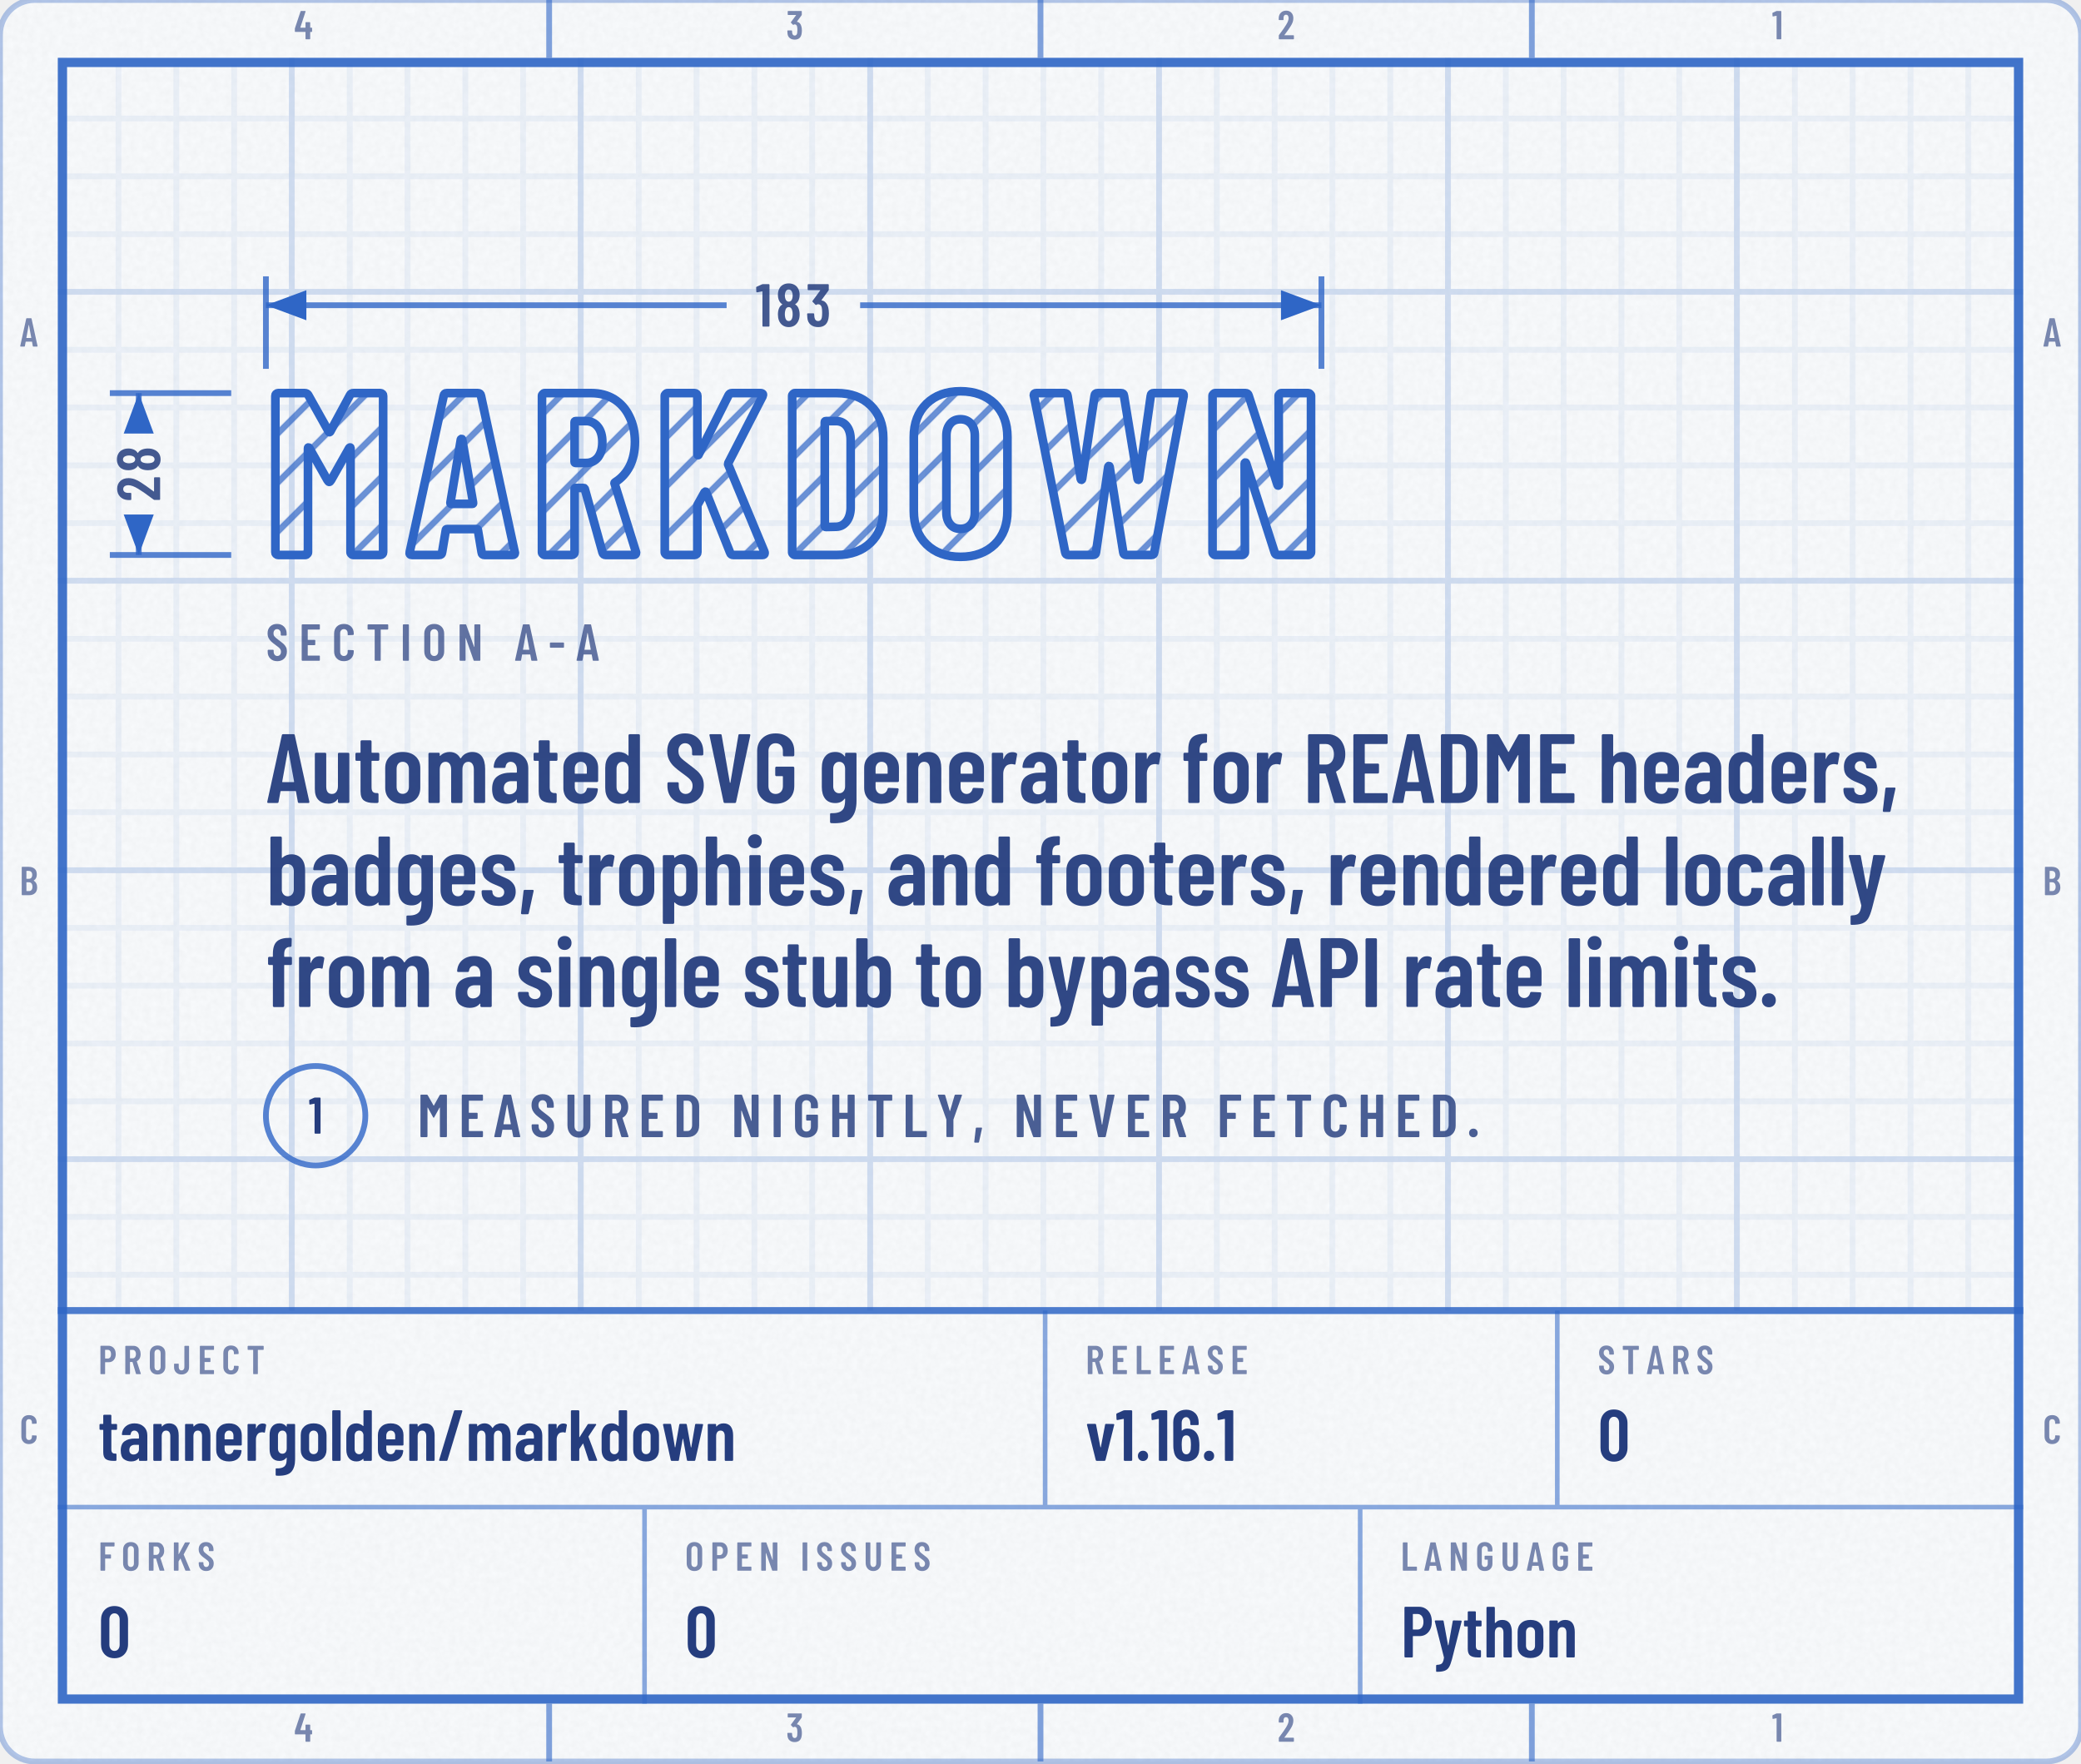
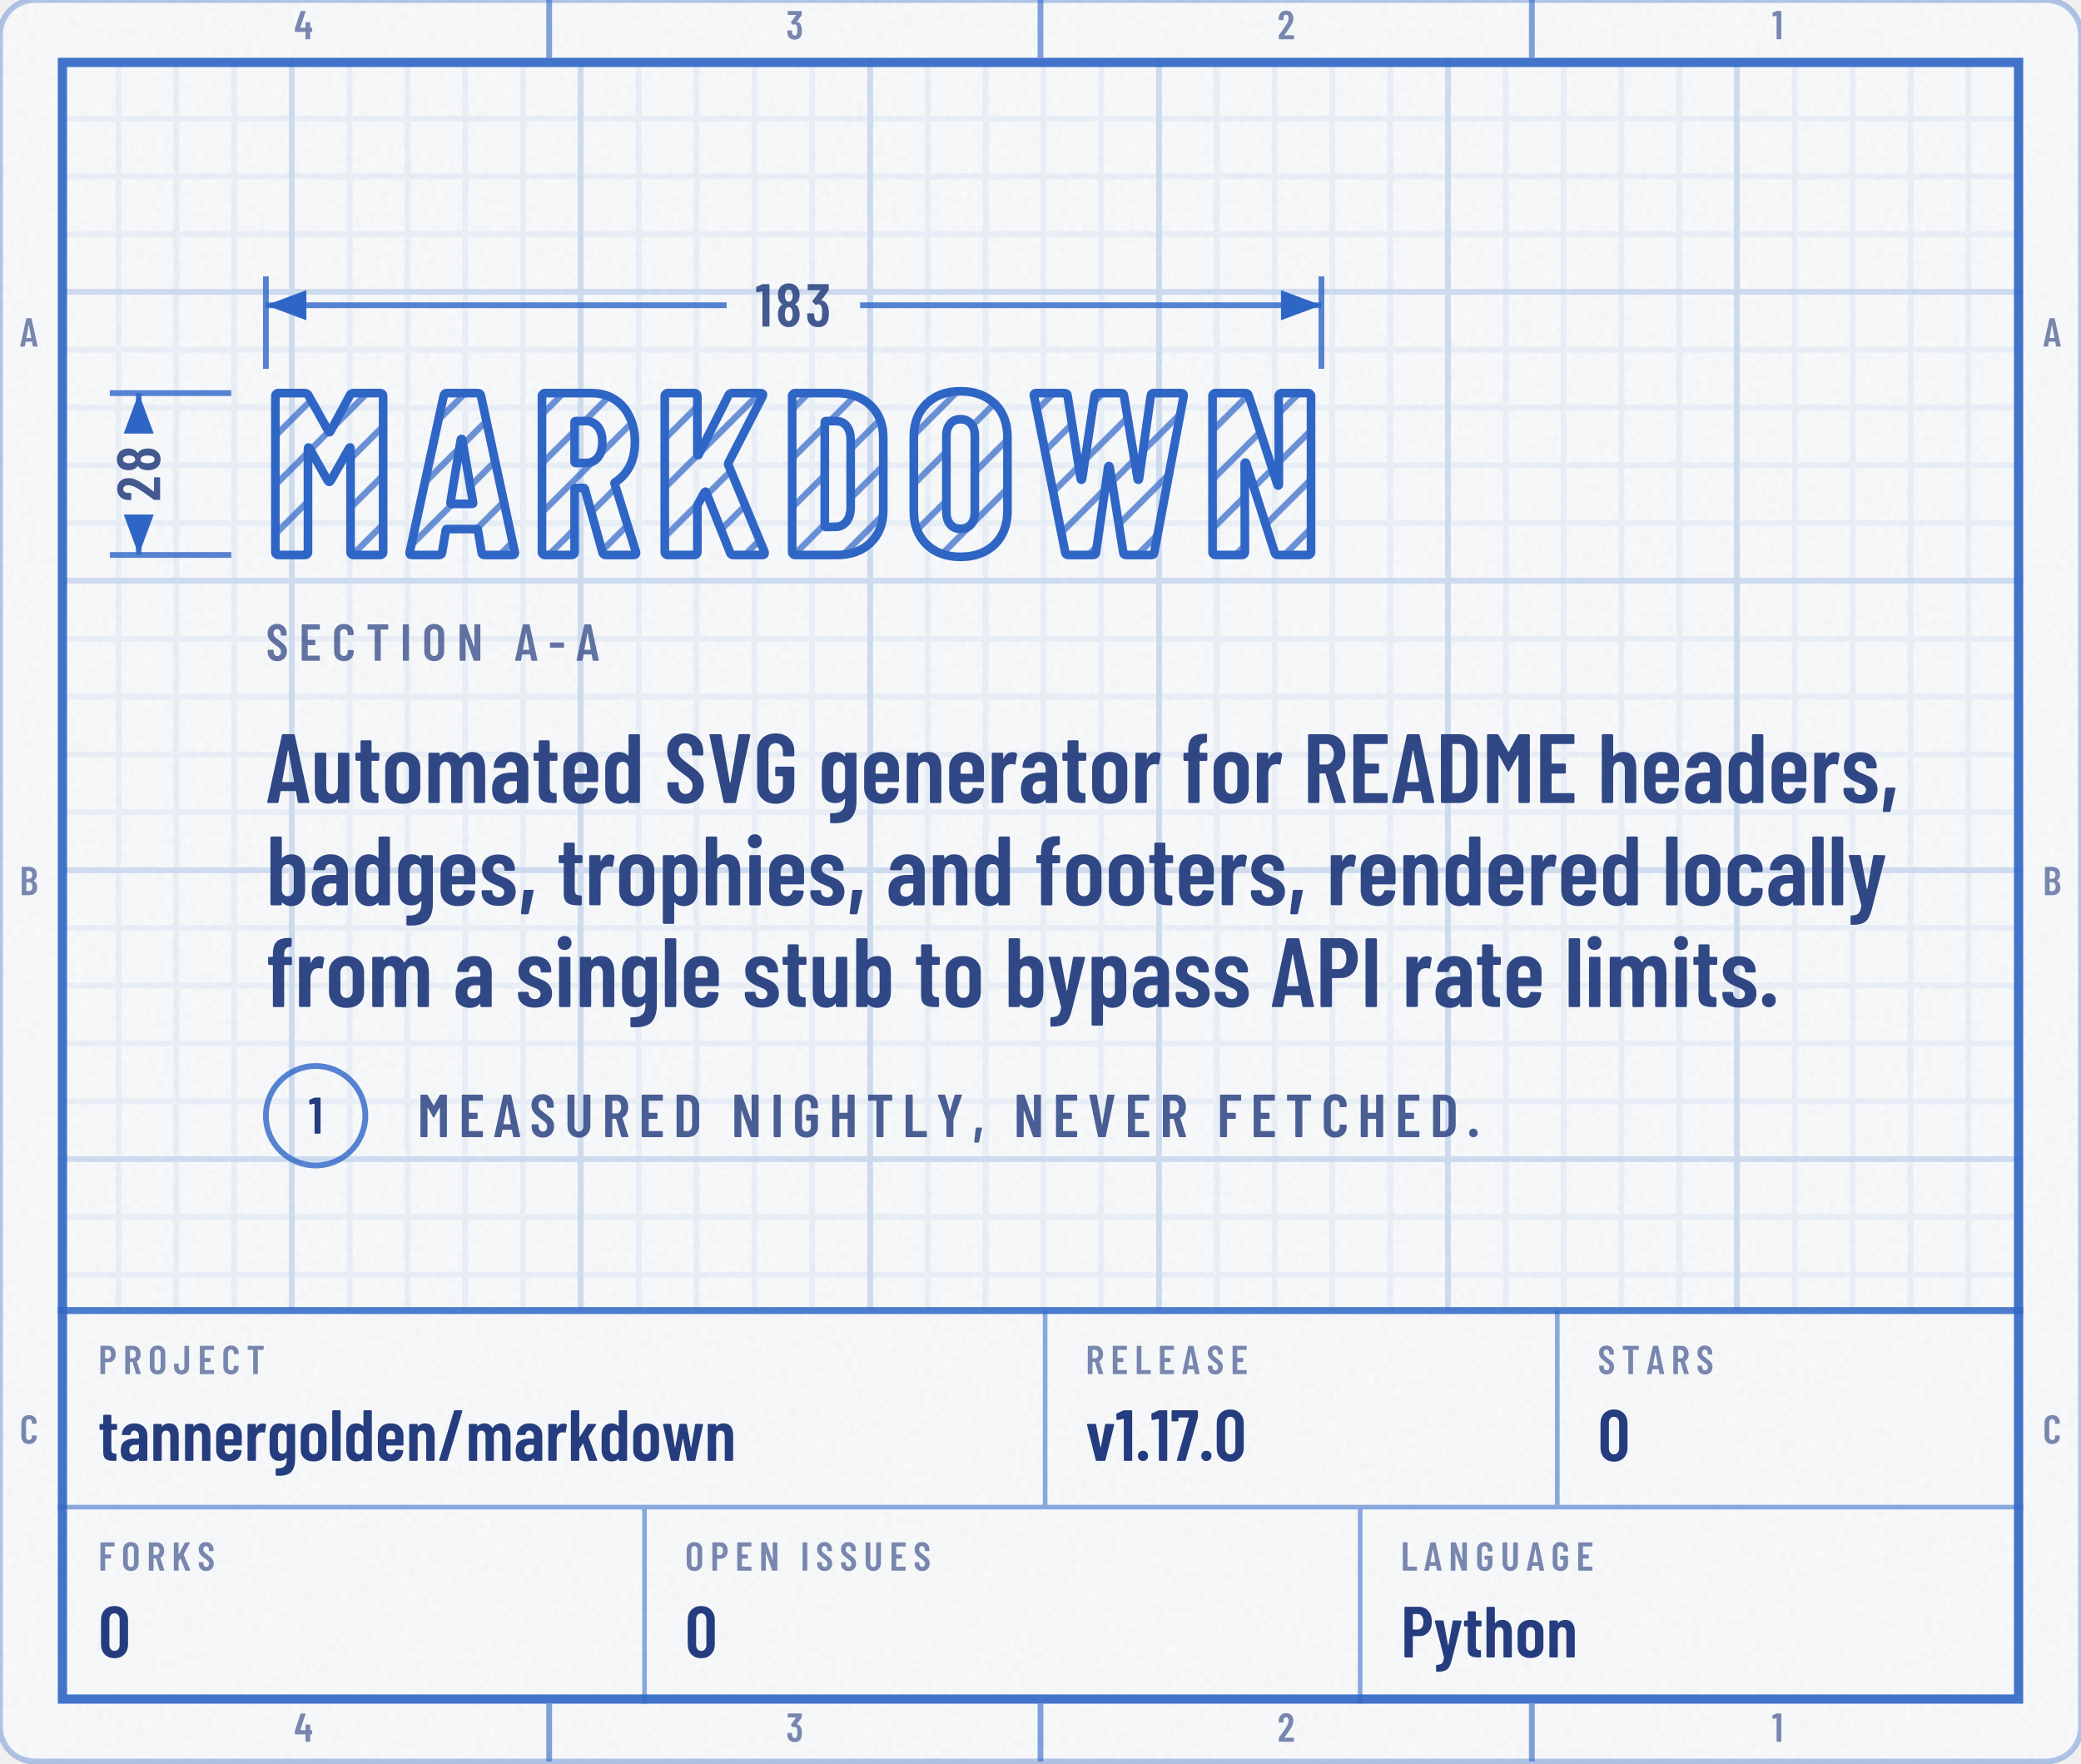
<svg xmlns="http://www.w3.org/2000/svg" width="360" height="305" viewBox="0 0 360 305" role="img" aria-labelledby="t d">
  <defs>
    <g id="kt1" transform="translate(46 96) scale(0.04 -0.04)">
      <use href="#n77" x="0" />
      <use href="#n65" x="608" />
      <use href="#n82" x="1150" />
      <use href="#n75" x="1681" />
      <use href="#n68" x="2232" />
      <use href="#n79" x="2768" />
      <use href="#n87" x="3301" />
      <use href="#n78" x="4050" />
    </g>
    <mask id="km2" maskUnits="userSpaceOnUse" x="42" y="64.8" width="190.6" height="41.2">
      <use href="#kt1" fill="#FFFFFF" />
    </mask>
    <pattern id="kp3" width="6" height="6" patternUnits="userSpaceOnUse" patternTransform="rotate(45)">
      <path d="M3 0V6" stroke="#2F66C6" stroke-opacity="0.7" stroke-width="1.1" />
    </pattern>
    <clipPath id="kc4">
      <rect x="0" y="0" width="360" height="304.7" rx="6" />
    </clipPath>
    <filter id="kn5" x="0" y="0" width="100%" height="100%">
      <feTurbulence type="fractalNoise" baseFrequency=".85" numOctaves="2" stitchTiles="stitch" />
      <feColorMatrix values="0 0 0 0 0 0 0 0 0 0 0 0 0 0 0 0 0 0 0.035 0" />
    </filter>
    <pattern id="kp6" width="10" height="10" patternUnits="userSpaceOnUse">
      <path d="M10 .5H.5V10" fill="none" stroke="#2F66C6" stroke-opacity="0.07" />
    </pattern>
    <pattern id="kp7" width="50" height="50" patternUnits="userSpaceOnUse">
      <path d="M50 .5H.5V50" fill="none" stroke="#2F66C6" stroke-opacity="0.14" />
    </pattern>
    <clipPath id="kc8">
      <path clip-rule="evenodd" d="M10 10h340v284.7h-340zM10 226.7h340v68h-340z" />
    </clipPath>
    <path id="m44" d="M33 -78 59 146Q60 157 71 157H151Q164 157 161 144L112 -80Q110 -91 99 -91H45Q39 -91 36 -88Q32 -84 33 -78Z" />
    <path id="m45" d="M27 263V339Q27 344 30 348Q34 351 39 351H286Q291 351 294 348Q298 344 298 339V263Q298 258 294 254Q291 251 286 251H39Q34 251 30 254Q27 258 27 263Z" />
    <path id="m46" d="M35 69Q35 100 55 120Q75 140 106 140Q137 140 156 120Q176 100 176 69Q176 38 156 18Q136 -2 106 -2Q75 -2 55 18Q35 38 35 69Z" />
    <path id="m47" d="M21 14 226 690Q229 700 239 700H331Q337 700 340 696Q343 692 341 686L136 10Q133 0 123 0H31Q25 0 22 4Q19 8 21 14Z" />
    <path id="m48" d="M38 183V517Q38 604 89 658Q140 711 224 711Q309 711 360 658Q412 604 412 517V183Q412 96 360 42Q309 -11 224 -11Q140 -11 89 42Q38 96 38 183ZM296 176V524Q296 563 276 586Q257 610 224 610Q192 610 173 586Q154 563 154 524V176Q154 137 173 114Q192 90 224 90Q257 90 276 114Q296 137 296 176Z" />
    <path id="m49" d="M122 700H218Q223 700 226 696Q230 693 230 688V12Q230 7 226 4Q223 0 218 0H126Q121 0 118 4Q114 7 114 12V576Q114 578 112 580Q111 582 109 581L27 565H24Q13 565 13 576L10 643Q10 653 18 657L107 697Q114 700 122 700Z" />
    <path id="m50" d="M173 100H392Q397 100 400 96Q404 93 404 88V12Q404 7 400 4Q397 0 392 0H43Q38 0 34 4Q31 7 31 12V92Q31 101 36 107L75 160Q114 212 152 266Q189 320 215 363Q273 459 273 522Q273 562 256 585Q238 608 209 608Q180 608 163 586Q146 563 147 526V487Q147 482 144 478Q140 475 135 475H41Q36 475 32 478Q29 482 29 487V530Q33 610 84 659Q134 708 214 708Q293 708 342 656Q390 605 390 521Q390 471 373 422Q356 373 319 317Q294 277 260 229Q225 181 214 166Q184 126 170 106Q168 104 169 102Q170 100 173 100Z" />
    <path id="m51" d="M387 218Q387 169 380 134Q368 66 326 29Q283 -8 210 -8Q134 -8 86 32Q38 73 32 143Q30 165 28 207Q28 219 40 219H132Q144 219 144 207Q146 173 148 156Q153 125 169 108Q185 92 210 92Q234 92 250 108Q266 123 271 152Q276 182 276 230Q276 281 269 315Q263 341 248 355Q233 369 210 369Q195 369 183 360Q177 356 174 356Q172 356 166 360L119 408Q115 412 115 417Q115 421 118 425L243 595Q245 597 244 599Q242 601 239 601H49Q44 601 40 604Q37 608 37 613V688Q37 693 40 696Q44 700 49 700H373Q378 700 382 696Q385 693 385 688V609Q385 602 380 594L266 438Q262 432 268 431Q309 426 338 392Q368 358 378 307Q387 267 387 218Z" />
    <path id="m52" d="M443 275V194Q443 189 440 186Q436 182 431 182H401Q396 182 396 177V12Q396 7 392 4Q389 0 384 0H292Q287 0 284 4Q280 7 280 12V177Q280 182 275 182H29Q24 182 20 186Q17 189 17 194V259Q17 268 19 274L158 690Q161 700 171 700H271Q277 700 280 696Q283 693 281 686L153 293Q152 287 157 287H275Q280 287 280 292V412Q280 417 284 420Q287 424 292 424H384Q389 424 392 420Q396 417 396 412V292Q396 287 401 287H431Q436 287 440 284Q443 280 443 275Z" />
-     <path id="m54" d="M401 216Q401 193 399 151Q394 75 346 34Q299 -8 221 -8Q147 -8 101 30Q55 69 46 144Q40 171 40 207L39 532Q39 613 88 660Q138 708 219 708Q295 708 343 660Q391 612 391 532V507Q391 502 388 498Q384 495 379 495H287Q282 495 278 498Q275 502 275 507V526Q275 560 258 582Q242 605 219 605Q191 605 174 583Q156 561 156 526V423Q156 420 158 419Q160 418 162 420Q191 447 234 447Q303 447 346 403Q389 359 396 286Q401 253 401 216ZM284 224Q284 250 279 295Q267 353 220 353Q196 353 180 338Q165 322 160 292Q156 257 156 224Q156 195 159 157Q164 125 180 108Q195 91 220 91Q245 91 260 109Q276 127 281 160Q284 196 284 224Z" />
+     <path id="m55" d="M90 13 255 594Q257 600 251 600H116Q111 600 111 595V559Q111 554 108 550Q104 547 99 547H28Q23 547 20 550Q16 554 16 559L17 688Q17 693 20 696Q24 700 29 700H368Q373 700 376 696Q380 693 380 688V607Q380 603 378 593L211 10Q208 0 197 0H100Q87 0 90 13Z" />
    <path id="m56" d="M325 364Q358 345 375 306Q396 259 396 200Q396 147 380 107Q360 53 318 22Q275 -8 216 -8Q158 -8 116 22Q73 52 53 106Q38 148 38 200Q38 259 56 301Q71 341 109 363Q113 366 109 369Q76 390 58 427Q38 470 38 523Q38 581 58 620Q78 664 120 688Q161 712 216 712Q270 712 312 688Q353 665 374 621Q396 579 396 523Q396 471 376 429Q358 392 325 371Q319 367 325 364ZM159 559Q152 541 152 513Q152 483 162 456Q169 435 183 423Q197 411 216 411Q237 411 252 424Q266 436 273 459Q281 483 281 513Q281 547 271 568Q264 589 250 600Q236 612 216 612Q198 612 184 602Q171 591 164 573ZM281 206Q281 244 272 271Q266 295 252 308Q237 322 216 322Q195 322 180 308Q166 294 160 268Q152 242 152 208Q152 177 158 151Q163 123 178 108Q194 92 216 92Q239 92 255 108Q271 124 276 153Q281 180 281 206Z" />
    <path id="m65" d="M325 11 306 116Q306 121 300 121H154Q148 121 148 116L129 11Q128 0 116 0H25Q11 0 14 13L162 689Q164 700 175 700H281Q292 700 294 689L442 13V9Q442 0 431 0H338Q326 0 325 11ZM171 212H282Q288 212 287 217L229 533Q228 536 226 536Q224 536 223 533L166 217Q165 212 171 212Z" />
    <path id="m66" d="M242 0H66Q61 0 58 4Q54 7 54 12V688Q54 693 58 696Q61 700 66 700H224Q319 700 373 652Q427 604 427 512Q427 409 354 365Q349 362 352 359Q391 334 413 292Q435 250 435 192Q435 100 382 50Q328 0 242 0ZM170 595V409Q170 404 175 404H226Q267 404 290 429Q313 454 313 500Q313 548 290 574Q267 600 226 600H175Q170 600 170 595ZM319 208Q319 260 296 290Q273 319 233 319H175Q170 319 170 314V106Q170 101 175 101H233Q273 101 296 129Q319 157 319 208Z" />
    <path id="m67" d="M42 180V521Q42 607 94 658Q145 708 230 708Q316 708 368 658Q420 607 420 521V509Q420 504 416 500Q413 496 408 496L315 492Q303 492 303 504V529Q303 564 283 586Q263 608 230 608Q198 608 178 586Q158 564 158 529V171Q158 136 178 114Q198 92 230 92Q263 92 283 114Q303 136 303 171V196Q303 201 306 204Q310 208 315 208L408 204Q413 204 416 200Q420 197 420 192V180Q420 95 368 44Q316 -8 230 -8Q145 -8 94 44Q42 95 42 180Z" />
    <path id="m68" d="M54 12V688Q54 693 58 696Q61 700 66 700H237Q323 700 374 648Q426 596 426 509V191Q426 104 374 52Q323 0 237 0H66Q61 0 58 4Q54 7 54 12ZM175 100 235 101Q268 101 288 128Q309 154 310 198V502Q310 547 290 574Q269 600 234 600H175Q170 600 170 595V105Q170 100 175 100Z" />
    <path id="m69" d="M391 600H175Q170 600 170 595V406Q170 401 175 401H303Q308 401 312 398Q315 394 315 389V312Q315 307 312 304Q308 300 303 300H175Q170 300 170 295V105Q170 100 175 100H391Q396 100 400 96Q403 93 403 88V12Q403 7 400 4Q396 0 391 0H66Q61 0 58 4Q54 7 54 12V688Q54 693 58 696Q61 700 66 700H391Q396 700 400 696Q403 693 403 688V612Q403 607 400 604Q396 600 391 600Z" />
    <path id="m70" d="M390 600H175Q170 600 170 595V406Q170 401 175 401H302Q307 401 310 398Q314 394 314 389V312Q314 307 310 304Q307 300 302 300H175Q170 300 170 295V12Q170 7 166 4Q163 0 158 0H66Q61 0 58 4Q54 7 54 12V688Q54 693 58 696Q61 700 66 700H390Q395 700 398 696Q402 693 402 688V612Q402 607 398 604Q395 600 390 600Z" />
    <path id="m71" d="M42 173V527Q42 609 94 658Q145 708 230 708Q315 708 368 658Q420 609 420 526V487Q420 482 416 478Q413 475 408 475H316Q311 475 308 478Q304 482 304 487V528Q304 564 284 586Q263 608 230 608Q197 608 177 586Q157 564 157 528V172Q157 136 177 114Q197 92 230 92Q263 92 284 114Q304 136 304 172V268Q304 273 299 273H238Q233 273 230 276Q226 280 226 285V358Q226 363 230 366Q233 370 238 370H408Q413 370 416 366Q420 363 420 358V173Q420 91 368 42Q315 -8 230 -8Q145 -8 94 42Q42 91 42 173Z" />
    <path id="m72" d="M319 700H411Q416 700 420 696Q423 693 423 688V12Q423 7 420 4Q416 0 411 0H319Q314 0 310 4Q307 7 307 12V295Q307 300 302 300H175Q170 300 170 295V12Q170 7 166 4Q163 0 158 0H66Q61 0 58 4Q54 7 54 12V688Q54 693 58 696Q61 700 66 700H158Q163 700 166 696Q170 693 170 688V406Q170 401 175 401H302Q307 401 307 406V688Q307 693 310 696Q314 700 319 700Z" />
    <path id="m73" d="M54 12V688Q54 693 58 696Q61 700 66 700H158Q163 700 166 696Q170 693 170 688V12Q170 7 166 4Q163 0 158 0H66Q61 0 58 4Q54 7 54 12Z" />
    <path id="m74" d="M17 173V247Q17 252 20 256Q24 259 29 259H121Q126 259 130 256Q133 252 133 247V171Q133 136 152 114Q171 92 202 92Q233 92 252 114Q272 136 272 171V688Q272 693 276 696Q279 700 284 700H376Q381 700 384 696Q388 693 388 688V173Q388 91 336 42Q285 -8 202 -8Q119 -8 68 42Q17 91 17 173Z" />
    <path id="m75" d="M54 12V688Q54 693 58 696Q61 700 66 700H158Q163 700 166 696Q170 693 170 688V412Q170 408 172 408Q174 407 176 410L326 691Q331 700 341 700H440Q447 700 449 696Q451 692 448 686L298 405Q297 401 297 399L459 14Q460 12 460 8Q460 0 450 0H351Q340 0 337 9L219 298Q218 301 216 300Q214 300 212 298L172 231Q170 227 170 225V12Q170 7 166 4Q163 0 158 0H66Q61 0 58 4Q54 7 54 12Z" />
    <path id="m76" d="M54 12V688Q54 693 58 696Q61 700 66 700H158Q163 700 166 696Q170 693 170 688V105Q170 100 175 100H391Q396 100 400 96Q403 93 403 88V12Q403 7 400 4Q396 0 391 0H66Q61 0 58 4Q54 7 54 12Z" />
    <path id="m77" d="M383 700H475Q480 700 484 696Q487 693 487 688V12Q487 7 484 4Q480 0 475 0H383Q378 0 374 4Q371 7 371 12V484Q371 488 369 488Q367 488 365 485L278 327Q273 319 269 319Q265 319 260 327L173 485Q171 488 169 488Q167 488 167 484V12Q167 7 164 4Q160 0 155 0H63Q58 0 54 4Q51 7 51 12V688Q51 693 54 696Q58 700 63 700H155Q165 700 170 692L267 521Q270 517 273 521L368 692Q373 700 383 700Z" />
    <path id="m78" d="M350 700H441Q446 700 450 696Q453 693 453 688V12Q453 7 450 4Q446 0 441 0H336Q326 0 323 10L174 434Q173 437 170 436Q168 436 168 433L169 12Q169 7 166 4Q162 0 157 0H66Q61 0 58 4Q54 7 54 12V688Q54 693 58 696Q61 700 66 700H169Q179 700 182 690L332 269Q333 266 336 266Q338 267 338 270V688Q338 693 342 696Q345 700 350 700Z" />
    <path id="m79" d="M42 182V518Q42 604 94 656Q147 708 233 708Q319 708 372 656Q425 604 425 518V182Q425 96 372 44Q319 -8 233 -8Q147 -8 94 44Q42 96 42 182ZM309 177V523Q309 561 288 584Q267 608 233 608Q199 608 178 584Q158 561 158 523V177Q158 139 178 116Q199 92 233 92Q267 92 288 116Q309 139 309 177Z" />
    <path id="m80" d="M432 495Q432 405 384 350Q337 295 259 295H174Q169 295 169 290V12Q169 7 166 4Q162 0 157 0H65Q60 0 56 4Q53 7 53 12V689Q53 694 56 698Q60 701 65 701H253Q306 701 346 675Q387 649 410 602Q432 555 432 495ZM316 492Q316 542 294 572Q271 601 234 601H174Q169 601 169 596V391Q169 386 174 386H234Q271 386 294 414Q316 443 316 492Z" />
    <path id="m82" d="M318 10 233 297Q231 301 228 301H175Q170 301 170 296V12Q170 7 166 4Q163 0 158 0H66Q61 0 58 4Q54 7 54 12V688Q54 693 58 696Q61 700 66 700H254Q307 700 348 674Q388 649 410 602Q433 556 433 496Q433 434 409 389Q385 344 342 321Q338 320 339 315L437 14Q438 12 438 9Q438 0 427 0H331Q321 0 318 10ZM170 595V396Q170 391 175 391H236Q272 391 294 419Q317 447 317 495Q317 543 294 572Q272 600 236 600H175Q170 600 170 595Z" />
    <path id="m83" d="M34 173V199Q34 204 38 208Q41 211 46 211H137Q142 211 146 208Q149 204 149 199V179Q149 140 168 116Q188 92 219 92Q250 92 270 114Q290 137 290 174Q290 200 279 219Q268 238 248 255Q228 272 184 304Q134 340 104 368Q73 396 52 436Q32 475 32 527Q32 610 82 659Q132 708 214 708Q297 708 348 656Q399 605 399 520V496Q399 491 396 488Q392 484 387 484H297Q292 484 288 488Q285 491 285 496V522Q285 561 266 584Q246 608 214 608Q184 608 165 586Q146 565 146 527Q146 491 166 466Q187 441 247 397Q308 352 339 324Q370 295 387 261Q404 227 404 180Q404 95 353 44Q302 -8 219 -8Q136 -8 85 42Q34 92 34 173Z" />
    <path id="m84" d="M425 688V612Q425 607 422 604Q418 600 413 600H286Q281 600 281 595V12Q281 7 278 4Q274 0 269 0H177Q172 0 168 4Q165 7 165 12V595Q165 600 160 600H40Q35 600 32 604Q28 607 28 612V688Q28 693 32 696Q35 700 40 700H413Q418 700 422 696Q425 693 425 688Z" />
    <path id="m85" d="M50 194V688Q50 693 54 696Q57 700 62 700H154Q159 700 162 696Q166 693 166 688V182Q166 142 186 117Q206 92 239 92Q272 92 292 117Q312 142 312 182V688Q312 693 316 696Q319 700 324 700H416Q421 700 424 696Q428 693 428 688V194Q428 103 376 48Q324 -8 239 -8Q153 -8 102 48Q50 103 50 194Z" />
    <path id="m86" d="M171 11 28 687 27 691Q27 700 38 700H139Q151 700 152 689L235 208Q236 205 238 205Q240 205 241 208L322 689Q323 700 335 700H433Q446 700 443 687L299 11Q297 0 286 0H184Q173 0 171 11Z" />
    <path id="m89" d="M170 13V286L169 292L30 686Q29 688 29 691Q29 700 40 700H136Q147 700 150 690L225 433Q226 430 228 430Q230 430 231 433L306 690Q309 700 320 700H416Q422 700 425 696Q428 693 426 686L287 292L286 286V13Q286 8 282 4Q279 1 274 1H182Q177 1 174 4Q170 8 170 13Z" />
    <path id="m97" d="M397 352V12Q397 7 394 4Q390 0 385 0H293Q288 0 284 4Q281 7 281 12V31Q281 34 279 35Q277 36 275 33Q240 -8 173 -8Q116 -8 72 24Q29 57 29 143Q29 233 82 271Q134 309 224 309H276Q281 309 281 314V340Q281 376 263 398Q245 419 218 419Q197 419 183 406Q169 392 166 369Q165 357 153 357H56Q44 357 45 369Q50 437 98 478Q147 519 220 519Q299 519 348 473Q397 427 397 352ZM281 160V217Q281 222 276 222H224Q190 222 169 204Q148 185 148 150Q148 119 164 104Q180 88 205 88Q235 88 258 107Q281 126 281 160Z" />
    <path id="m98" d="M399 357V154Q399 80 362 36Q325 -8 258 -8Q204 -8 168 27Q166 29 164 28Q162 27 162 24V12Q162 7 158 4Q155 0 150 0H58Q53 0 50 4Q46 7 46 12V688Q46 693 50 696Q53 700 58 700H150Q155 700 158 696Q162 693 162 688V486Q162 483 164 482Q167 482 170 486Q189 503 212 511Q236 519 258 519Q324 519 362 476Q399 433 399 357ZM222 419Q198 419 182 404Q166 388 162 362V149Q166 123 182 108Q198 92 222 92Q250 92 267 112Q284 131 284 163V348Q284 380 267 400Q250 419 222 419Z" />
    <path id="m99" d="M38 155V357Q38 430 86 474Q133 519 215 519Q297 519 345 476Q393 432 393 365V351Q393 346 390 342Q386 339 381 339L289 335Q277 335 277 347V357Q277 382 260 400Q242 419 215 419Q188 419 171 399Q154 379 154 348V163Q154 132 171 112Q188 92 215 92Q242 92 260 110Q277 129 277 155V165Q277 170 280 174Q284 177 289 177L381 176Q386 176 390 172Q393 169 393 164V146Q393 77 345 34Q297 -8 215 -8Q133 -8 86 36Q38 80 38 155Z" />
    <path id="m100" d="M287 700H379Q384 700 388 696Q391 693 391 688V12Q391 7 388 4Q384 0 379 0H287Q282 0 278 4Q275 7 275 12V24Q275 27 273 28Q271 29 269 27Q233 -8 179 -8Q112 -8 75 36Q38 80 38 154V357Q38 433 76 476Q113 519 179 519Q202 519 226 510Q250 502 269 483Q271 481 273 482Q275 483 275 486V688Q275 693 278 696Q282 700 287 700ZM275 149V362Q271 388 255 404Q239 419 215 419Q187 419 170 400Q153 380 153 348V163Q153 131 170 112Q187 92 215 92Q239 92 255 108Q271 123 275 149Z" />
    <path id="m101" d="M380 213H159Q154 213 154 208V163Q154 132 171 112Q188 92 215 92Q238 92 254 106Q271 121 276 144Q279 154 289 154L378 150Q383 150 386 146Q390 143 389 137Q382 67 338 30Q294 -8 215 -8Q133 -8 86 36Q38 79 38 154V357Q38 430 86 474Q133 519 215 519Q297 519 344 474Q392 430 392 357V225Q392 220 388 216Q385 213 380 213ZM154 348V303Q154 298 159 298H272Q277 298 277 303V348Q277 380 260 400Q243 419 215 419Q188 419 171 399Q154 379 154 348Z" />
    <path id="m102" d="M265 499V440Q265 435 262 432Q258 428 253 428H191Q186 428 186 423V12Q186 7 182 4Q179 0 174 0H83Q78 0 74 4Q71 7 71 12V423Q71 428 66 428H34Q29 428 26 432Q22 435 22 440V499Q22 504 26 508Q29 511 34 511H66Q71 511 71 516V541Q71 631 112 668Q153 705 243 704H251Q256 704 260 700Q263 697 263 692L261 624Q261 619 258 616Q254 612 249 612H244Q214 611 200 592Q186 574 186 536V516Q186 511 191 511H253Q258 511 262 508Q265 504 265 499Z" />
    <path id="m103" d="M287 511H379Q384 511 388 508Q391 504 391 499V19Q391 -89 342 -148Q293 -206 167 -206Q145 -206 134 -205Q122 -204 122 -192V-115Q122 -102 135 -104Q192 -105 222 -90Q253 -75 264 -46Q275 -17 275 30V41Q275 44 273 44Q271 45 269 42Q236 -1 175 -1Q108 -1 73 42Q38 86 38 161V357Q38 434 74 476Q109 519 175 519Q236 519 269 476Q271 473 273 474Q275 474 275 477V499Q275 504 278 508Q282 511 287 511ZM275 169V348Q275 380 258 400Q242 419 215 419Q188 419 171 399Q154 379 154 348V169Q154 138 171 118Q188 99 215 99Q242 99 258 118Q275 138 275 169Z" />
    <path id="m104" d="M397 352V12Q397 7 394 4Q390 0 385 0H293Q288 0 284 4Q281 7 281 12V343Q281 379 266 399Q251 419 223 419Q194 419 178 398Q162 377 162 340V12Q162 7 158 4Q155 0 150 0H58Q53 0 50 4Q46 7 46 12V688Q46 693 50 696Q53 700 58 700H150Q155 700 158 696Q162 693 162 688V479Q162 476 164 476Q167 475 170 479Q204 519 265 519Q330 519 364 476Q397 432 397 352Z" />
    <path id="m105" d="M36 652Q36 683 56 703Q76 723 107 723Q138 723 158 703Q177 683 177 652Q177 621 157 601Q137 581 107 581Q76 581 56 601Q36 621 36 652ZM50 12V499Q50 504 54 508Q57 511 62 511H154Q159 511 162 508Q166 504 166 499V12Q166 7 162 4Q159 0 154 0H62Q57 0 54 4Q50 7 50 12Z" />
    <path id="m107" d="M46 12V688Q46 693 50 696Q53 700 58 700H150Q155 700 158 696Q162 693 162 688V332Q162 328 164 328Q166 328 168 331L277 503Q281 511 291 511H387Q394 511 396 506Q398 502 394 496L290 339Q288 335 289 332L409 14Q410 12 410 9Q410 0 399 0H304Q294 0 291 10L217 236Q216 239 214 240Q212 240 211 237L164 167Q162 163 162 161V12Q162 7 158 4Q155 0 150 0H58Q53 0 50 4Q46 7 46 12Z" />
    <path id="m108" d="M42 12V688Q42 693 46 696Q49 700 54 700H146Q151 700 154 696Q158 693 158 688V12Q158 7 154 4Q151 0 146 0H54Q49 0 46 4Q42 7 42 12Z" />
    <path id="m109" d="M623 347V12Q623 7 620 4Q616 0 611 0H520Q515 0 512 4Q508 7 508 12V339Q508 377 493 398Q478 419 452 419Q424 419 408 398Q392 377 392 340V12Q392 7 388 4Q385 0 380 0H289Q284 0 280 4Q277 7 277 12V339Q277 377 262 398Q246 419 221 419Q193 419 177 398Q161 377 161 340V12Q161 7 158 4Q154 0 149 0H58Q53 0 50 4Q46 7 46 12V499Q46 504 50 508Q53 511 58 511H149Q154 511 158 508Q161 504 161 499V483Q161 480 163 479Q165 478 167 481Q187 501 212 510Q237 519 261 519Q335 519 370 456Q373 452 379 459Q399 491 430 505Q460 519 491 519Q556 519 590 474Q623 428 623 347Z" />
    <path id="m110" d="M397 352V12Q397 7 394 4Q390 0 385 0H293Q288 0 284 4Q281 7 281 12V343Q281 379 266 399Q251 419 223 419Q194 419 178 398Q162 377 162 340V12Q162 7 158 4Q155 0 150 0H58Q53 0 50 4Q46 7 46 12V499Q46 504 50 508Q53 511 58 511H150Q155 511 158 508Q162 504 162 499V479Q162 476 164 476Q167 475 170 479Q204 519 265 519Q330 519 364 476Q397 432 397 352Z" />
    <path id="m111" d="M38 155V356Q38 430 86 474Q134 519 216 519Q299 519 347 474Q395 430 395 356V155Q395 80 348 36Q300 -8 216 -8Q133 -8 86 36Q38 80 38 155ZM279 164V348Q279 379 262 399Q244 419 216 419Q188 419 171 400Q154 380 154 348V164Q154 132 171 112Q188 93 216 93Q244 93 262 112Q279 132 279 164Z" />
    <path id="m112" d="M403 357V155Q403 78 366 35Q329 -8 262 -8Q239 -8 215 0Q191 9 172 28Q170 30 168 29Q166 28 166 25V-177Q166 -182 162 -186Q159 -189 154 -189H62Q57 -189 54 -186Q50 -182 50 -177V499Q50 504 54 508Q57 511 62 511H154Q159 511 162 508Q166 504 166 499V487Q166 484 168 484Q171 483 174 487Q209 519 262 519Q329 519 366 476Q403 432 403 357ZM226 420Q199 420 182 400Q166 380 166 348V163Q166 131 182 112Q199 92 226 92Q254 92 271 112Q288 131 288 163V348Q288 380 271 400Q254 420 226 420Z" />
    <path id="m114" d="M297 507Q305 502 303 492L287 399Q286 387 273 392Q259 396 247 396Q235 396 225 393Q197 389 180 362Q162 334 162 296V13Q162 8 158 4Q155 1 150 1H58Q53 1 50 4Q46 8 46 13V499Q46 504 50 508Q53 511 58 511H150Q155 511 158 508Q162 504 162 499V453Q162 449 164 448Q166 448 167 452Q194 517 255 517Q282 517 297 507Z" />
    <path id="m115" d="M30 135V142Q30 147 34 150Q37 154 42 154H128Q133 154 136 150Q140 147 140 142V137Q140 113 158 97Q177 81 204 81Q230 81 245 96Q260 111 260 134Q260 154 247 168Q234 181 219 188Q204 195 165 211Q108 233 72 267Q35 301 35 368Q35 438 80 478Q124 517 200 517Q278 517 324 476Q369 434 369 364Q369 359 366 356Q362 352 357 352H273Q268 352 264 356Q261 359 261 364V370Q261 394 244 410Q228 426 203 426Q177 426 162 410Q146 393 146 370Q146 351 158 338Q170 325 185 318Q200 310 235 295Q277 278 306 262Q334 245 356 214Q377 184 377 139Q377 72 330 33Q283 -6 203 -6Q124 -6 77 32Q30 70 30 135Z" />
    <path id="m116" d="M248 429H186Q181 429 181 424V162Q181 127 194 114Q207 100 233 101H240Q245 101 248 98Q252 94 252 89V12Q252 7 248 4Q245 0 240 0H206Q138 0 104 25Q69 50 69 119V424Q69 429 64 429H29Q24 429 20 432Q17 436 17 441V499Q17 504 20 508Q24 511 29 511H64Q69 511 69 516V626Q69 631 72 634Q76 638 81 638H169Q174 638 178 634Q181 631 181 626V516Q181 511 186 511H248Q253 511 256 508Q260 504 260 499V441Q260 436 256 432Q253 429 248 429Z" />
    <path id="m117" d="M289 511H381Q386 511 390 508Q393 504 393 499V12Q393 7 390 4Q386 0 381 0H289Q284 0 280 4Q277 7 277 12V34Q277 37 275 38Q273 39 271 36Q242 -7 178 -7Q117 -7 80 30Q42 66 42 142V499Q42 504 46 508Q49 511 54 511H146Q151 511 154 508Q158 504 158 499V167Q158 92 216 92Q245 92 261 114Q277 135 277 172V499Q277 504 280 508Q284 511 289 511Z" />
    <path id="m118" d="M141 10 19 499V503Q19 512 30 512H132Q144 512 145 501L205 190Q206 187 208 187Q210 187 211 190L270 501Q271 512 283 512L385 510Q399 510 396 497L275 10Q272 0 261 0H155Q144 0 141 10Z" />
    <path id="m119" d="M126 11 19 499V503Q19 512 30 512H118Q130 512 131 501L183 190Q184 187 186 187Q188 187 189 190L244 501Q245 512 257 512H335Q347 512 348 501L404 189Q405 186 407 186Q409 186 410 189L463 501Q464 512 476 512L563 510Q576 510 573 497L466 11Q464 0 453 0H363Q351 0 350 11L297 303Q296 306 294 306Q292 306 291 303L239 11Q238 0 226 0H139Q128 0 126 11Z" />
    <path id="m121" d="M34 -187V-115Q34 -110 37 -106Q40 -103 44 -103Q77 -102 96 -94Q115 -87 126 -66Q138 -44 143 -3L142 3L16 499V503Q16 512 27 512H125Q137 512 138 501L199 170Q200 167 202 167Q204 167 205 170L264 501Q265 512 277 512L376 510Q390 510 387 497L253 -28Q234 -99 213 -134Q192 -169 154 -184Q116 -199 45 -199H40Q38 -199 36 -196Q34 -192 34 -187Z" />
    <path id="n65" d="M325 11 309 107Q309 112 303 112H176Q170 112 170 107L154 11Q153 0 141 0H24Q11 0 14 13L161 689Q163 700 174 700H309Q320 700 322 689L468 13L469 9Q469 0 458 0H338Q326 0 325 11ZM194 221H284Q289 221 288 226L241 499Q240 502 238 502Q236 502 235 499L190 226Q190 221 194 221Z" />
    <path id="n68" d="M44 12V688Q44 693 48 696Q51 700 56 700H237Q328 700 383 647Q438 594 438 506V194Q438 106 383 53Q328 0 237 0H56Q51 0 48 4Q44 7 44 12ZM190 121 235 122Q262 123 279 145Q296 167 297 203V497Q297 535 280 557Q263 579 234 579H190Q185 579 185 574V126Q185 121 190 121Z" />
    <path id="n75" d="M44 12V688Q44 693 48 696Q51 700 56 700H173Q178 700 182 696Q185 693 185 688V436Q185 432 188 432Q190 431 191 435L320 691Q325 700 334 700H458Q465 700 468 696Q470 693 467 686L319 398Q318 394 318 392L475 14Q476 12 476 8Q476 0 466 0H341Q330 0 327 9L223 271Q222 274 220 274Q218 273 216 271L187 219Q185 215 185 213V12Q185 7 182 4Q178 0 173 0H56Q51 0 48 4Q44 7 44 12Z" />
    <path id="n77" d="M379 700H495Q500 700 504 696Q507 693 507 688V12Q507 7 504 4Q500 0 495 0H378Q373 0 370 4Q366 7 366 12V461Q366 465 364 465Q362 465 360 462L282 324Q277 316 274 316Q271 316 266 324L188 462Q186 465 184 465Q182 465 182 461V12Q182 7 178 4Q175 0 170 0H53Q48 0 44 4Q41 7 41 12V688Q41 693 44 696Q48 700 53 700H168Q178 700 183 692L272 533Q275 529 278 533L364 692Q368 700 379 700Z" />
    <path id="n78" d="M342 700H458Q463 700 466 696Q470 693 470 688V12Q470 7 466 4Q463 0 458 0H326Q316 0 313 10L189 397Q188 400 186 400Q183 399 183 396L184 12Q184 7 180 4Q177 0 172 0H56Q51 0 48 4Q44 7 44 12V688Q44 693 48 696Q51 700 56 700H187Q197 700 200 690L325 303Q326 300 328 300Q331 301 331 304L330 688Q330 693 334 696Q337 700 342 700Z" />
    <path id="n79" d="M34 190V510Q34 600 89 654Q144 708 236 708Q328 708 384 654Q439 600 439 510V190Q439 100 384 46Q328 -8 236 -8Q144 -8 89 46Q34 100 34 190ZM298 184V516Q298 548 281 568Q264 587 236 587Q208 587 192 568Q175 548 175 516V184Q175 152 192 132Q208 113 236 113Q264 113 281 132Q298 152 298 184Z" />
    <path id="n82" d="M306 10 229 286Q227 290 224 290H190Q185 290 185 285V12Q185 7 182 4Q178 0 173 0H56Q51 0 48 4Q44 7 44 12V688Q44 693 48 696Q51 700 56 700H258Q313 700 356 674Q399 647 422 599Q446 551 446 489Q446 430 424 385Q401 340 361 315Q359 314 358 312Q357 311 358 309L450 14L451 10Q451 0 440 0H320Q309 0 306 10ZM185 574V403Q185 398 190 398H235Q266 398 286 422Q305 447 305 488Q305 530 286 554Q266 579 235 579H190Q185 579 185 574Z" />
    <path id="n87" d="M156 11 21 687 20 691Q20 700 31 700H153Q165 700 166 689L223 329Q224 325 226 325Q228 325 229 329L283 689Q284 700 296 700H397Q409 700 410 689L469 329Q470 325 472 325Q474 325 475 329L526 689Q527 700 539 700H657Q670 700 668 687L541 11Q540 0 528 0H420Q408 0 407 11L348 381Q347 385 345 385Q343 385 342 381L289 11Q288 0 276 0H169Q158 0 156 11Z" />
  </defs>
  <rect y="0" width="360" height="304.7" rx="6" fill="#FFFFFF" stroke="#2F66C6" stroke-opacity=".35" />
  <rect y="0" width="360" height="304.7" rx="6" fill="#2F66C6" fill-opacity=".03" />
  <rect y="0" width="360" height="304.7" clip-path="url(#kc4)" filter="url(#kn5)" />
  <g clip-path="url(#kc8)">
    <rect y="0" width="360" height="304.7" fill="url(#kp6)" />
    <rect y="0" width="360" height="304.7" fill="url(#kp7)" />
  </g>
  <rect x="10.8" y="10.8" width="338.4" height="283.1" fill="none" stroke="#2F66C6" stroke-opacity="0.9" stroke-width="1.6" />
  <path d="M95 0V10M95 294.7V304.7M180 0V10M180 294.7V304.7M265 0V10M265 294.7V304.7" stroke="#2F66C6" stroke-opacity="0.6" />
  <g transform="scale(0.007 -0.007)" fill="#253D7E" fill-opacity="0.6">
    <use href="#m52" x="7270" y="-971" />
    <use href="#m52" x="7270" y="-43041" />
    <use href="#m51" x="19430" y="-971" />
    <use href="#m51" x="19430" y="-43041" />
    <use href="#m50" x="31573" y="-971" />
    <use href="#m50" x="31573" y="-43041" />
    <use href="#m49" x="43792" y="-971" />
    <use href="#m49" x="43792" y="-43041" />
    <use href="#m65" x="486" y="-8564" />
    <use href="#m65" x="50486" y="-8564" />
    <use href="#m66" x="483" y="-22121" />
    <use href="#m66" x="50483" y="-22121" />
    <use href="#m67" x="486" y="-35677" />
    <use href="#m67" x="50486" y="-35677" />
  </g>
  <path d="M46 63.8V47.8" stroke="#2F66C6" stroke-opacity="0.8" />
  <path d="M228.6 63.8V47.8" stroke="#2F66C6" stroke-opacity="0.8" />
  <path d="M46 52.8H125.7M148.8 52.8H228.6" stroke="#2F66C6" stroke-opacity="0.8" />
  <path d="M40 68H19" stroke="#2F66C6" stroke-opacity="0.8" />
  <path d="M40 96H19" stroke="#2F66C6" stroke-opacity="0.8" />
  <path d="M24 68V72.2M24 91.8V96" stroke="#2F66C6" stroke-opacity="0.8" />
  <circle cx="54.6" cy="193" r="8.6" fill="none" stroke="#2F66C6" stroke-opacity="0.8" />
  <path d="M10 226.7H350" stroke="#2F66C6" stroke-opacity="0.85" stroke-width="1.2" />
  <rect x="42" y="64.8" width="190.6" height="41.2" fill="url(#kp3)" mask="url(#km2)" />
  <use href="#kt1" fill="none" stroke="#2F66C6" stroke-width="37.5" stroke-linejoin="round" />
  <path d="M46 52.8l7 -2.6v5.2z" fill="#2F66C6" />
  <path d="M228.6 52.8l-7 -2.6v5.2z" fill="#2F66C6" />
  <g transform="translate(130.7 56.5) scale(0.0105 -0.0105)" fill="#253D7E" fill-opacity="0.85">
    <use href="#m49" x="0" />
    <use href="#m56" x="331" />
    <use href="#m51" x="822" />
  </g>
  <path d="M24 68l-2.6 7h5.2z" fill="#2F66C6" />
  <path d="M24 96l-2.6 -7h5.2z" fill="#2F66C6" />
  <g transform="rotate(-90 24 82)">
    <g transform="translate(19.2 85.7) scale(0.0105 -0.0105)" fill="#253D7E" fill-opacity="0.85">
      <use href="#m50" x="0" />
      <use href="#m56" x="482" />
    </g>
  </g>
  <g transform="translate(46 114.3) scale(0.009 -0.009)" fill="#253D7E" fill-opacity="0.7">
    <use href="#m83" x="0" />
    <use href="#m69" x="634" />
    <use href="#m67" x="1269" />
    <use href="#m84" x="1926" />
    <use href="#m73" x="2578" />
    <use href="#m79" x="3002" />
    <use href="#m78" x="3669" />
    <use href="#m65" x="4776" />
    <use href="#m45" x="5432" />
    <use href="#m65" x="5957" />
  </g>
  <g transform="translate(46 138.9) scale(0.017 -0.017)" fill="#253D7E" fill-opacity="0.94">
    <use href="#m65" x="0" />
    <use href="#m117" x="456" />
    <use href="#m116" x="894" />
    <use href="#m111" x="1176" />
    <use href="#m109" x="1608" />
    <use href="#m97" x="2273" />
    <use href="#m116" x="2707" />
    <use href="#m101" x="2989" />
    <use href="#m100" x="3415" />
    <use href="#m83" x="4052" />
    <use href="#m86" x="4486" />
    <use href="#m71" x="4957" />
    <use href="#m103" x="5619" />
    <use href="#m101" x="6050" />
    <use href="#m110" x="6476" />
    <use href="#m101" x="6915" />
    <use href="#m114" x="7341" />
    <use href="#m97" x="7654" />
    <use href="#m116" x="8088" />
    <use href="#m111" x="8370" />
    <use href="#m114" x="8802" />
    <use href="#m102" x="9315" />
    <use href="#m111" x="9606" />
    <use href="#m114" x="10038" />
    <use href="#m82" x="10551" />
    <use href="#m69" x="11012" />
    <use href="#m65" x="11447" />
    <use href="#m68" x="11903" />
    <use href="#m77" x="12375" />
    <use href="#m69" x="12913" />
    <use href="#m104" x="13548" />
    <use href="#m101" x="13987" />
    <use href="#m97" x="14413" />
    <use href="#m100" x="14847" />
    <use href="#m101" x="15284" />
    <use href="#m114" x="15710" />
    <use href="#m115" x="16023" />
    <use href="#m44" x="16421" />
  </g>
  <g transform="translate(46 156.6) scale(0.017 -0.017)" fill="#253D7E" fill-opacity="0.94">
    <use href="#m98" x="0" />
    <use href="#m97" x="437" />
    <use href="#m100" x="871" />
    <use href="#m103" x="1308" />
    <use href="#m101" x="1739" />
    <use href="#m115" x="2165" />
    <use href="#m44" x="2563" />
    <use href="#m116" x="2962" />
    <use href="#m114" x="3244" />
    <use href="#m111" x="3557" />
    <use href="#m112" x="3989" />
    <use href="#m104" x="4430" />
    <use href="#m105" x="4869" />
    <use href="#m101" x="5084" />
    <use href="#m115" x="5510" />
    <use href="#m44" x="5908" />
    <use href="#m97" x="6307" />
    <use href="#m110" x="6741" />
    <use href="#m100" x="7180" />
    <use href="#m102" x="7817" />
    <use href="#m111" x="8108" />
    <use href="#m111" x="8540" />
    <use href="#m116" x="8972" />
    <use href="#m101" x="9254" />
    <use href="#m114" x="9680" />
    <use href="#m115" x="9993" />
    <use href="#m44" x="10391" />
    <use href="#m114" x="10790" />
    <use href="#m101" x="11103" />
    <use href="#m110" x="11529" />
    <use href="#m100" x="11968" />
    <use href="#m101" x="12405" />
    <use href="#m114" x="12831" />
    <use href="#m101" x="13144" />
    <use href="#m100" x="13570" />
    <use href="#m108" x="14207" />
    <use href="#m111" x="14406" />
    <use href="#m99" x="14838" />
    <use href="#m97" x="15260" />
    <use href="#m108" x="15694" />
    <use href="#m108" x="15893" />
    <use href="#m121" x="16092" />
  </g>
  <g transform="translate(46 174.2) scale(0.017 -0.017)" fill="#253D7E" fill-opacity="0.94">
    <use href="#m102" x="0" />
    <use href="#m114" x="291" />
    <use href="#m111" x="604" />
    <use href="#m109" x="1036" />
    <use href="#m97" x="1901" />
    <use href="#m115" x="2535" />
    <use href="#m105" x="2933" />
    <use href="#m110" x="3148" />
    <use href="#m103" x="3587" />
    <use href="#m108" x="4018" />
    <use href="#m101" x="4217" />
    <use href="#m115" x="4843" />
    <use href="#m116" x="5241" />
    <use href="#m117" x="5523" />
    <use href="#m98" x="5961" />
    <use href="#m116" x="6598" />
    <use href="#m111" x="6880" />
    <use href="#m98" x="7512" />
    <use href="#m121" x="7949" />
    <use href="#m112" x="8352" />
    <use href="#m97" x="8793" />
    <use href="#m115" x="9227" />
    <use href="#m115" x="9625" />
    <use href="#m65" x="10223" />
    <use href="#m80" x="10679" />
    <use href="#m73" x="11136" />
    <use href="#m114" x="11560" />
    <use href="#m97" x="11873" />
    <use href="#m116" x="12307" />
    <use href="#m101" x="12589" />
    <use href="#m108" x="13215" />
    <use href="#m105" x="13414" />
    <use href="#m109" x="13629" />
    <use href="#m105" x="14294" />
    <use href="#m116" x="14509" />
    <use href="#m115" x="14791" />
    <use href="#m46" x="15189" />
  </g>
  <g transform="translate(53.4 196.1) scale(0.00892 -0.00892)" fill="#253D7E">
    <use href="#m49" x="0" />
  </g>
  <g transform="translate(72.2 196.7) scale(0.0105 -0.0105)" fill="#253D7E" fill-opacity="0.82">
    <use href="#m77" x="0" />
    <use href="#m69" x="678" />
    <use href="#m65" x="1253" />
    <use href="#m83" x="1849" />
    <use href="#m85" x="2423" />
    <use href="#m82" x="3041" />
    <use href="#m69" x="3642" />
    <use href="#m68" x="4217" />
    <use href="#m78" x="5169" />
    <use href="#m73" x="5816" />
    <use href="#m71" x="6180" />
    <use href="#m72" x="6782" />
    <use href="#m84" x="7399" />
    <use href="#m76" x="7991" />
    <use href="#m89" x="8546" />
    <use href="#m44" x="9142" />
    <use href="#m78" x="9821" />
    <use href="#m69" x="10468" />
    <use href="#m86" x="11043" />
    <use href="#m69" x="11654" />
    <use href="#m82" x="12229" />
    <use href="#m70" x="13170" />
    <use href="#m69" x="13725" />
    <use href="#m84" x="14300" />
    <use href="#m67" x="14892" />
    <use href="#m72" x="15489" />
    <use href="#m69" x="16106" />
    <use href="#m68" x="16681" />
    <use href="#m46" x="17293" />
  </g>
  <g transform="translate(17 237.7) scale(0.007 -0.007)" fill="#253D7E" fill-opacity="0.6">
    <use href="#m80" x="0" />
    <use href="#m82" x="614" />
    <use href="#m79" x="1232" />
    <use href="#m74" x="1856" />
    <use href="#m69" x="2457" />
    <use href="#m67" x="3049" />
    <use href="#m84" x="3663" />
  </g>
  <g transform="translate(17 252.7) scale(0.0125 -0.0125)" fill="#253D7E">
    <use href="#m116" x="0" />
    <use href="#m97" x="282" />
    <use href="#m110" x="716" />
    <use href="#m110" x="1155" />
    <use href="#m101" x="1594" />
    <use href="#m114" x="2020" />
    <use href="#m103" x="2333" />
    <use href="#m111" x="2764" />
    <use href="#m108" x="3196" />
    <use href="#m100" x="3395" />
    <use href="#m101" x="3832" />
    <use href="#m110" x="4258" />
    <use href="#m47" x="4697" />
    <use href="#m109" x="5083" />
    <use href="#m97" x="5748" />
    <use href="#m114" x="6182" />
    <use href="#m107" x="6495" />
    <use href="#m100" x="6928" />
    <use href="#m111" x="7365" />
    <use href="#m119" x="7797" />
    <use href="#m110" x="8389" />
  </g>
  <g transform="translate(187.8 237.7) scale(0.007 -0.007)" fill="#253D7E" fill-opacity="0.6">
    <use href="#m82" x="0" />
    <use href="#m69" x="618" />
    <use href="#m76" x="1210" />
    <use href="#m69" x="1782" />
    <use href="#m65" x="2375" />
    <use href="#m83" x="2988" />
    <use href="#m69" x="3579" />
  </g>
  <g transform="translate(187.8 252.7) scale(0.0125 -0.0125)" fill="#253D7E">
    <use href="#m118" x="0" />
    <use href="#m49" x="415" />
    <use href="#m46" x="689" />
    <use href="#m49" x="900" />
-     <use href="#m54" x="1174" />
-     <use href="#m46" x="1603" />
-     <use href="#m49" x="1814" />
+     <use href="#m55" x="1174" />
+     <use href="#m46" x="1566" />
+     <use href="#m48" x="1777" />
  </g>
  <g transform="translate(276.4 237.7) scale(0.007 -0.007)" fill="#253D7E" fill-opacity="0.6">
    <use href="#m83" x="0" />
    <use href="#m84" x="591" />
    <use href="#m65" x="1200" />
    <use href="#m82" x="1813" />
    <use href="#m83" x="2432" />
  </g>
  <g transform="translate(276.4 252.7) scale(0.0125 -0.0125)" fill="#253D7E">
    <use href="#m48" x="0" />
  </g>
  <g transform="translate(17 271.7) scale(0.007 -0.007)" fill="#253D7E" fill-opacity="0.6">
    <use href="#m70" x="0" />
    <use href="#m79" x="572" />
    <use href="#m82" x="1196" />
    <use href="#m75" x="1814" />
    <use href="#m83" x="2449" />
  </g>
  <g transform="translate(17 286.7) scale(0.0125 -0.0125)" fill="#253D7E">
    <use href="#m48" x="0" />
  </g>
  <g transform="translate(118.5 271.7) scale(0.007 -0.007)" fill="#253D7E" fill-opacity="0.6">
    <use href="#m79" x="0" />
    <use href="#m80" x="624" />
    <use href="#m69" x="1238" />
    <use href="#m78" x="1830" />
    <use href="#m73" x="2852" />
    <use href="#m83" x="3233" />
    <use href="#m83" x="3824" />
    <use href="#m85" x="4415" />
    <use href="#m69" x="5050" />
    <use href="#m83" x="5642" />
  </g>
  <g transform="translate(118.5 286.7) scale(0.0125 -0.0125)" fill="#253D7E">
    <use href="#m48" x="0" />
  </g>
  <g transform="translate(242.3 271.7) scale(0.007 -0.007)" fill="#253D7E" fill-opacity="0.6">
    <use href="#m76" x="0" />
    <use href="#m65" x="572" />
    <use href="#m78" x="1185" />
    <use href="#m71" x="1849" />
    <use href="#m85" x="2469" />
    <use href="#m65" x="3104" />
    <use href="#m71" x="3717" />
    <use href="#m69" x="4336" />
  </g>
  <g transform="translate(242.3 286.7) scale(0.0125 -0.0125)" fill="#253D7E">
    <use href="#m80" x="0" />
    <use href="#m121" x="457" />
    <use href="#m116" x="860" />
    <use href="#m104" x="1142" />
    <use href="#m111" x="1581" />
    <use href="#m110" x="2013" />
  </g>
  <path d="M180.8 226.7V260.7M269.4 226.7V260.7M10 260.7H350M111.5 260.7V294.7M235.3 260.7V294.7" stroke="#2F66C6" stroke-opacity="0.55" stroke-width=".8" />
</svg>
